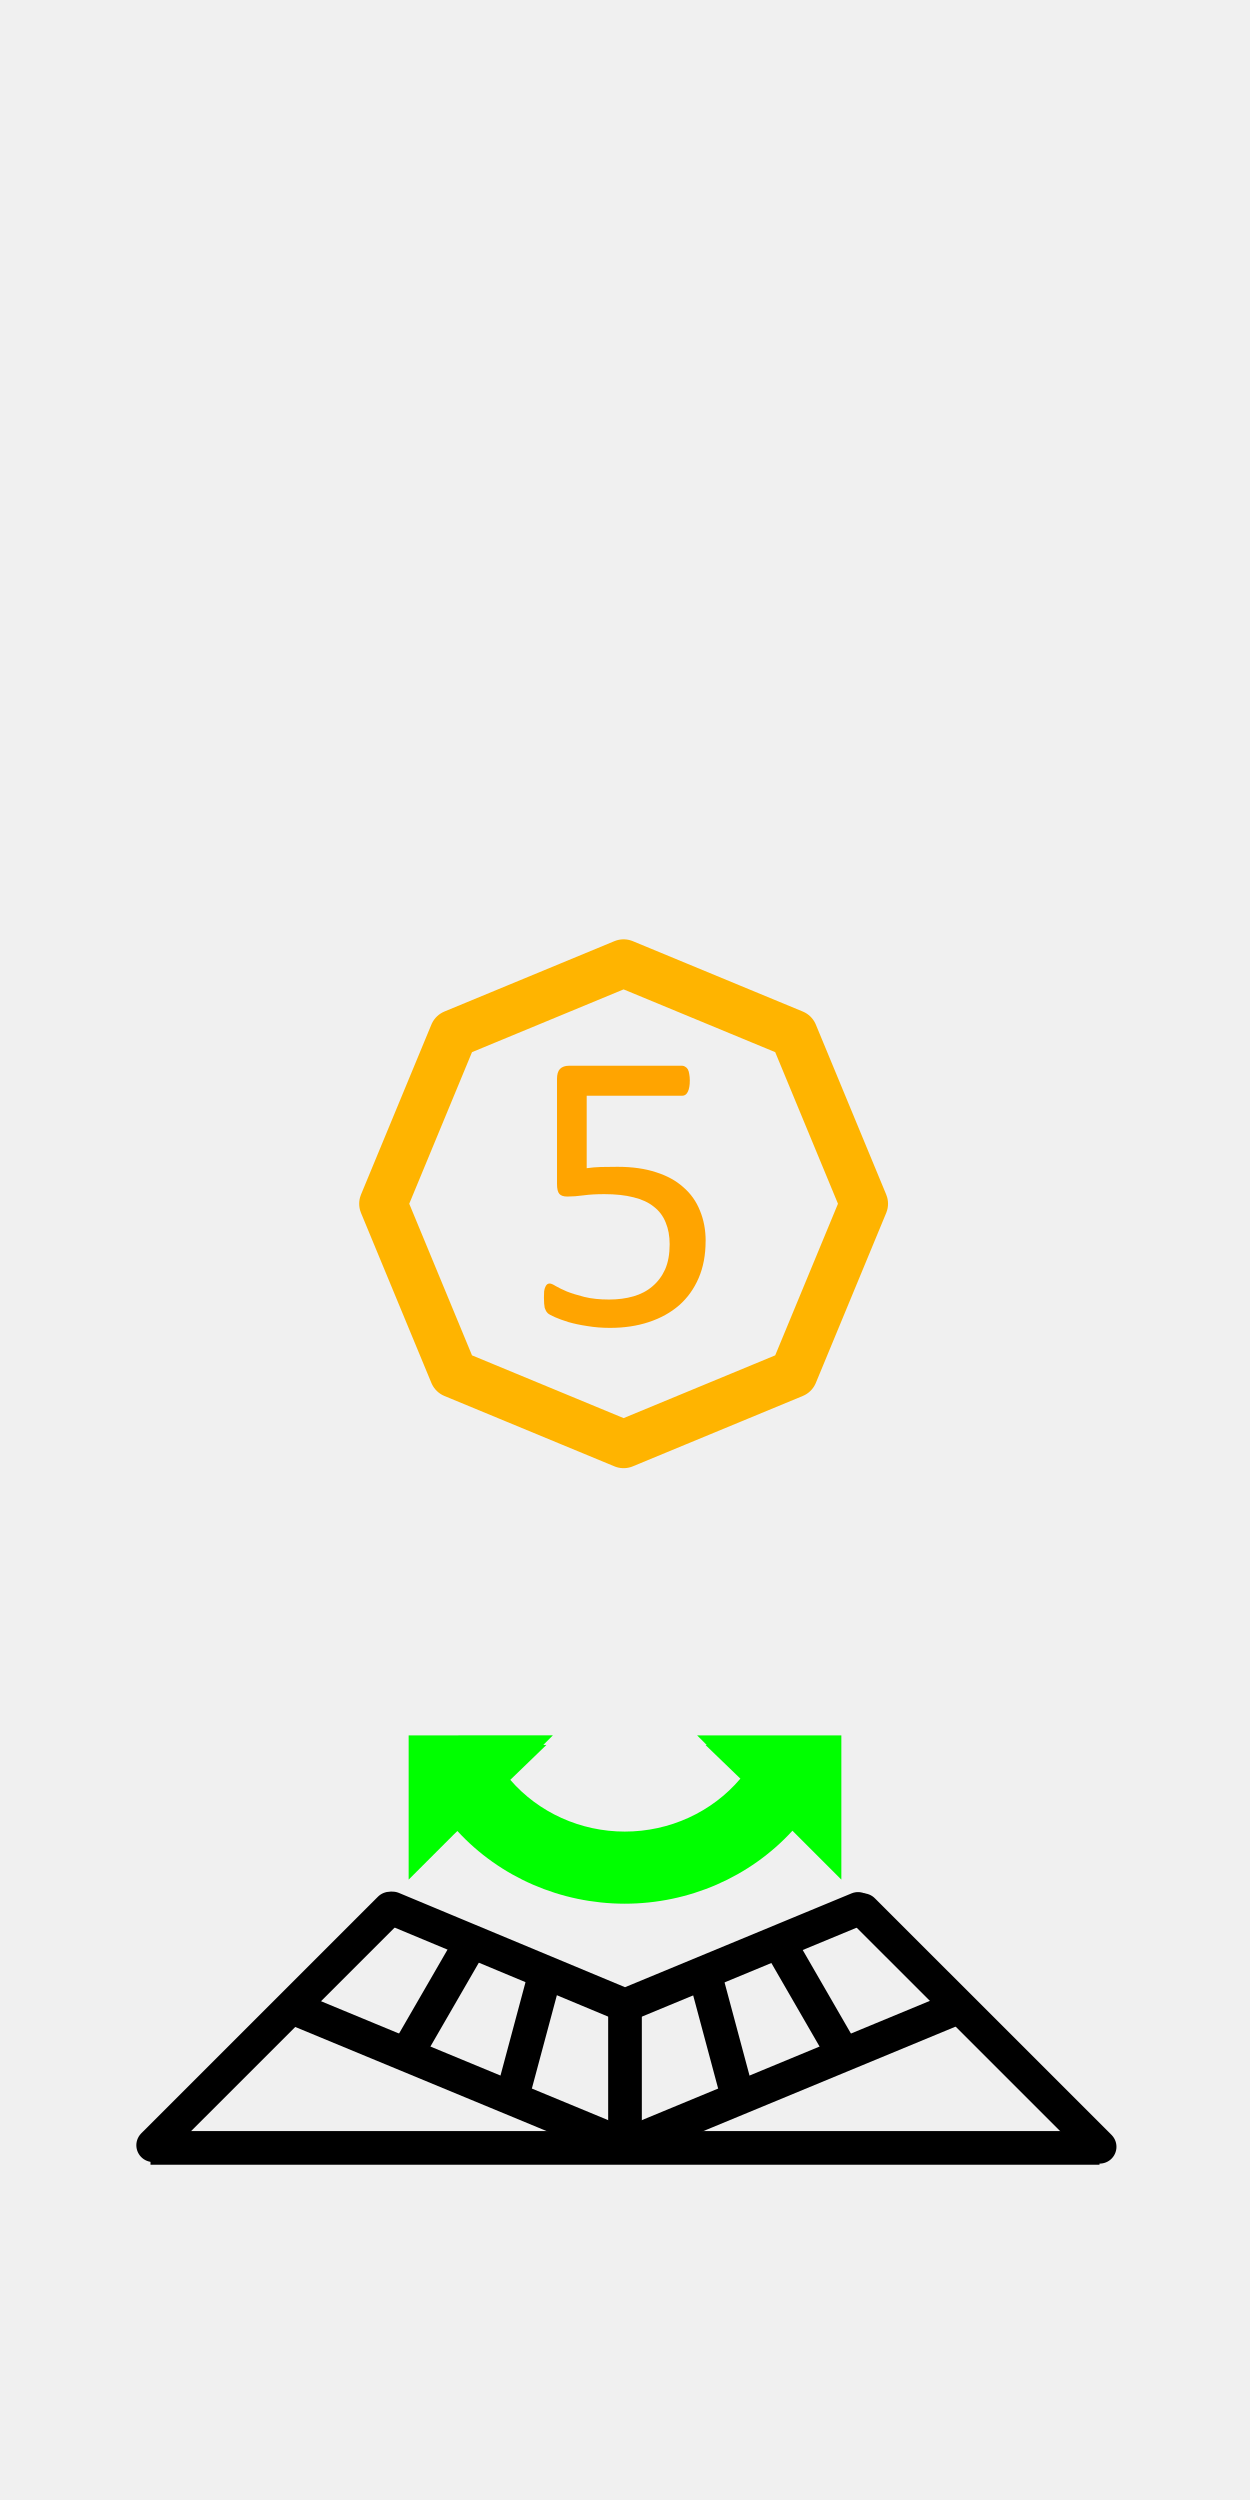
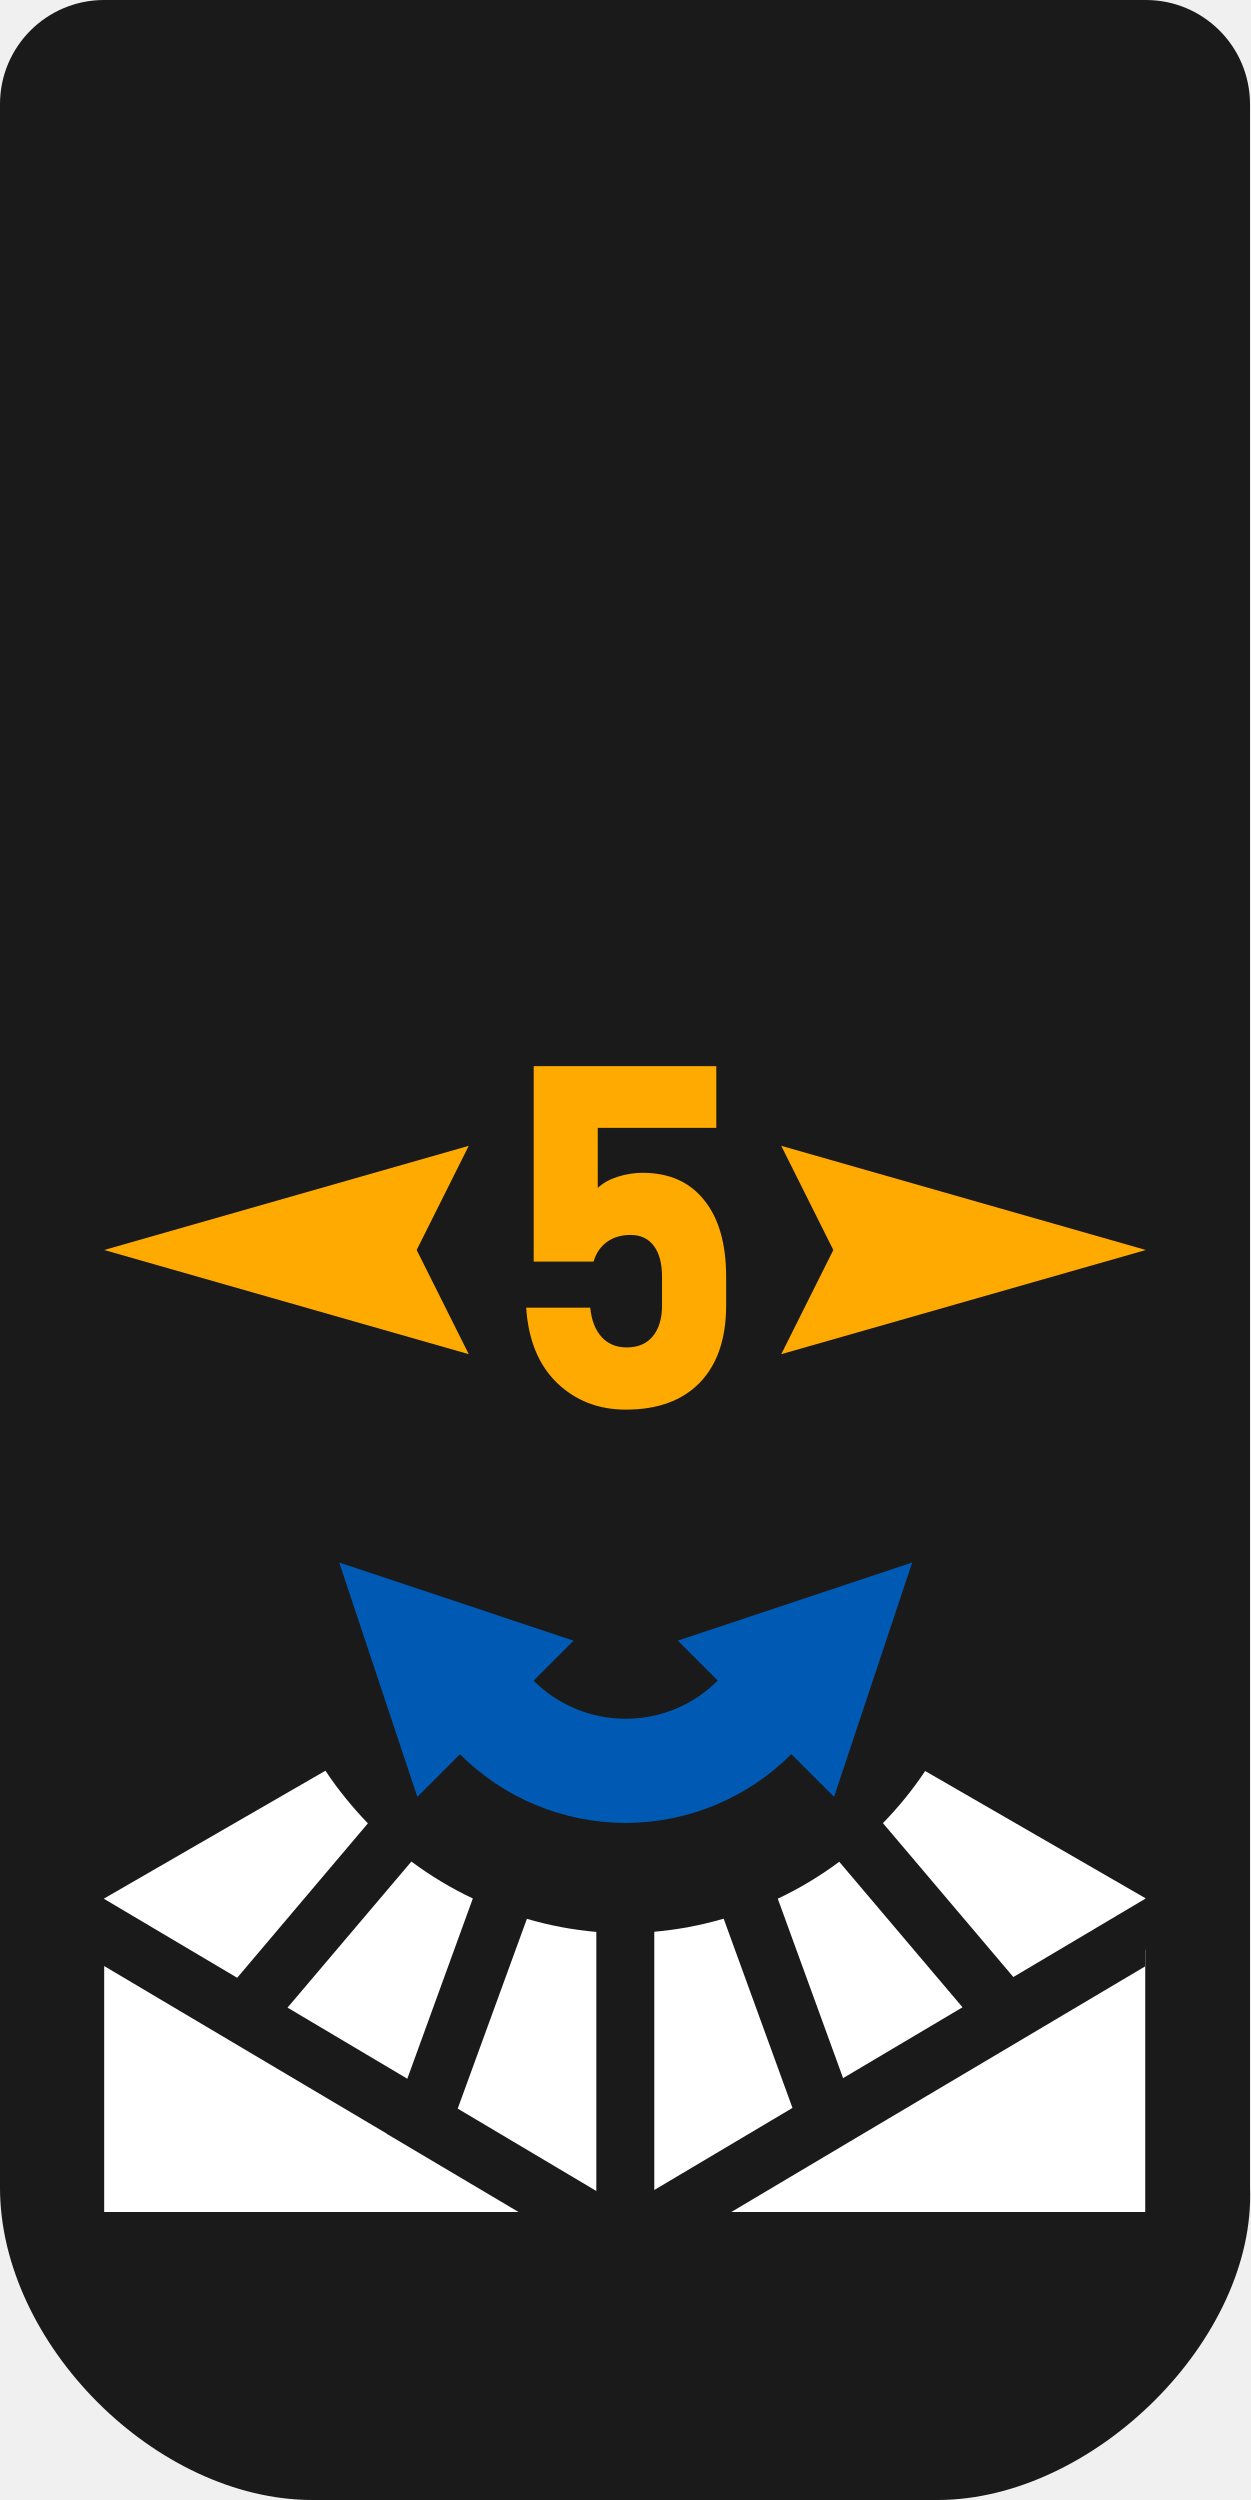
- <svg xmlns="http://www.w3.org/2000/svg" xmlns:ns1="http://www.openswatchbook.org/uri/2009/osb" width="26mm" height="52mm" viewBox="0 0 26 52" version="1.1" id="svg8">
-   <defs id="defs2">
-     <linearGradient id="linearGradient2823" ns1:paint="solid">
-       <stop style="stop-color:#000000;stop-opacity:1;" offset="0" id="stop2821" />
-     </linearGradient>
-     <linearGradient id="linearGradient841" ns1:paint="solid">
-       <stop style="stop-color:#000000;stop-opacity:1;" offset="0" id="stop839" />
-     </linearGradient>
-   </defs>
-   <g id="layer1" style="display:inline">
-     <g id="g115" style="display:inline;stroke-width:1.4;stroke-miterlimit:4;stroke-dasharray:none" transform="matrix(0.5001316,0,0,0.4997508,1.997105,16.82766)">
-       <path id="path2921" style="fill:none;fill-opacity:1;stroke:#000000;stroke-width:1.4;stroke-linejoin:round;stroke-miterlimit:4;stroke-dasharray:none;stroke-opacity:1" d="M 8.194,49.896 22,55.618 35.806,49.896" />
-       <path id="path1093" style="fill:none;stroke:#000000;stroke-width:1.4;stroke-linejoin:round;stroke-miterlimit:4;stroke-dasharray:none;stroke-opacity:1" d="M 2.266,55.725 H 41.734" />
-       <path id="path2933" style="fill:none;stroke:#000000;stroke-width:1.4;stroke-linecap:butt;stroke-linejoin:round;stroke-miterlimit:4;stroke-dasharray:none;stroke-opacity:1" d="m 22,49.795 v 5.936" />
-       <path id="path39" style="fill:none;stroke:#000000;stroke-width:1.4;stroke-linecap:round;stroke-linejoin:round;stroke-miterlimit:4;stroke-dasharray:none" d="m 31.691,45.778 v 0 l -9.691,4.017 -9.671,-4.036" />
-       <path id="path1076" style="fill:none;stroke:#000000;stroke-width:1.4;stroke-linecap:butt;stroke-linejoin:round;stroke-miterlimit:4;stroke-dasharray:none;stroke-opacity:1" d="m 18.695,48.425 -1.404,5.242" />
-       <path id="path1129" style="fill:none;stroke:#000000;stroke-width:1.4;stroke-linecap:butt;stroke-linejoin:round;stroke-miterlimit:4;stroke-dasharray:none;stroke-opacity:1" d="m 15.614,47.148 -2.712,4.699" />
-       <path id="path1161" style="fill:none;stroke:#000000;stroke-width:1.4;stroke-linecap:butt;stroke-linejoin:round;stroke-miterlimit:4;stroke-dasharray:none;stroke-opacity:1" d="M 31.097,51.848 28.386,47.148" />
-       <path id="path1167" style="fill:none;stroke:#000000;stroke-width:1.4;stroke-linecap:butt;stroke-linejoin:round;stroke-miterlimit:4;stroke-dasharray:none;stroke-opacity:1" d="M 26.709,53.667 25.305,48.425" />
-       <path id="path1124" style="fill:none;stroke:#000000;stroke-width:1.4;stroke-linecap:round;stroke-linejoin:round;stroke-miterlimit:4;stroke-dasharray:none;stroke-opacity:1" d="m 31.895,45.829 9.844,9.85" />
-       <path id="path1126" style="fill:none;stroke:#000000;stroke-width:1.4;stroke-linecap:round;stroke-linejoin:round;stroke-miterlimit:4;stroke-dasharray:none;stroke-opacity:1" d="M 12.221,45.764 2.377,55.614" />
+ <svg xmlns="http://www.w3.org/2000/svg" width="24.003mm" height="48mm" viewBox="0 0 24.003 48" version="1.1" id="svg8" xml:space="preserve">
+   <defs id="defs2" />
+   <g id="layer1" style="display:inline" transform="translate(-75,-49)">
+     <path id="path3801" style="display:inline;fill:#1a1a1a;stroke:none;stroke-width:0.707;stroke-linejoin:round;paint-order:markers fill stroke" d="m 77,49 c -1.105,-2.18e-4 -2,0.895 -2,2 l -9.6e-5,40 c 0,3 3,6 6,6 h 12 c 3,0 6.117,-3.095 6,-6 l 1.83e-4,-40 C 99,49.895 98.105,49 97,49 Z" />
+     <path id="path3807" style="display:inline;fill:#005ab4;fill-opacity:1;stroke-width:1;stroke-linecap:round;stroke-linejoin:round;paint-order:markers fill stroke" d="m 81.513,79 1.5,4.5 0.818,-0.818 a 4.5,4.5 0 0 0 3.169,1.318 h 0.046 a 4.5,4.5 0 0 0 3.147,-1.32 l 0.821,0.82 1.5,-4.5 -4.5,1.5 0.767,0.767 a 2.5,2.5 0 0 1 -5.17e-4,0.001 2.5,2.5 0 0 1 -0.182,0.165 2.5,2.5 0 0 1 -0.197,0.146 2.5,2.5 0 0 1 -0.21,0.126 2.5,2.5 0 0 1 -0.222,0.105 2.5,2.5 0 0 1 -0.231,0.083 2.5,2.5 0 0 1 -0.238,0.059 2.5,2.5 0 0 1 -0.243,0.036 2.5,2.5 0 0 1 -0.245,0.012 2.5,2.5 0 0 1 -0.245,-0.012 2.5,2.5 0 0 1 -0.243,-0.036 2.5,2.5 0 0 1 -0.238,-0.059 2.5,2.5 0 0 1 -0.231,-0.083 2.5,2.5 0 0 1 -0.222,-0.105 2.5,2.5 0 0 1 -0.211,-0.126 2.5,2.5 0 0 1 -0.197,-0.146 2.5,2.5 0 0 1 -0.181,-0.164 l 0.768,-0.768 z" />
+     <g id="g3841" style="display:inline;fill:#ffffff;fill-opacity:1;stroke:none;stroke-opacity:1" transform="translate(75.0003,48.47083)">
+       <polygon points="7.15,20.03 0.02,15.8 0.02,27.85 20.32,27.85 13.88,24.03 13.88,24.02 " id="polygon3825" transform="matrix(0.3919263,0,0,0.3919263,1.99216,32.08485)" style="fill:#ffffff;fill-opacity:1;stroke:none;stroke-opacity:1" />
+       <polygon points="43.93,20.02 37.22,24 30.74,27.85 51.02,27.85 51.02,14.99 51.01,15 51.01,15.82 " id="polygon3827" transform="matrix(0.3919263,0,0,0.3919263,1.99216,32.08485)" style="fill:#ffffff;fill-opacity:1;stroke:none;stroke-opacity:1" />
+       <path d="m 16.113,36.275 c -0.368,0.274 -0.764,0.513 -1.18,0.709 l 1.254,3.445 2.293,-1.36 c 0,0 -2.367,-2.794 -2.367,-2.794 z" id="path3829" style="fill:#ffffff;fill-opacity:1;stroke:none;stroke-width:0.392;stroke-opacity:1" />
+       <path d="M 7.898,36.271 5.519,39.077 h 0.004 l 2.297,1.364 1.258,-3.461 C 8.663,36.784 8.267,36.545 7.898,36.271 Z" id="path3831" style="fill:#ffffff;fill-opacity:1;stroke:none;stroke-width:0.392;stroke-opacity:1" />
+       <path d="m 12.562,37.619 v 0 4.958 l 2.653,-1.576 -1.321,-3.633 c -0.443,0.129 -0.886,0.212 -1.333,0.251 z" id="path3833" style="fill:#ffffff;fill-opacity:1;stroke:none;stroke-width:0.392;stroke-opacity:1" />
+       <path d="m 8.792,41.017 2.657,1.579 v -4.974 c -0.447,-0.039 -0.89,-0.121 -1.333,-0.251 l -1.329,3.645 v 0 z" id="path3835" style="fill:#ffffff;fill-opacity:1;stroke:none;stroke-width:0.392;stroke-opacity:1" />
+       <path d="m 4.555,38.501 2.508,-2.963 v 0 C 6.758,35.22 6.484,34.883 6.248,34.527 l -4.256,2.457 2.559,1.517 v 0 z" id="path3837" style="fill:#ffffff;fill-opacity:1;stroke:none;stroke-width:0.392;stroke-opacity:1" />
+       <path d="m 17.759,34.538 c -0.235,0.353 -0.506,0.686 -0.807,0.995 l 2.504,2.955 2.536,-1.505 v -0.008 l -4.229,-2.442 v 0 z" id="path3839" style="fill:#ffffff;fill-opacity:1;stroke:none;stroke-width:0.392;stroke-opacity:1" />
    </g>
-     <path id="path925" style="display:inline;opacity:1;fill:#00ff00;fill-opacity:1;stroke:#000000;stroke-width:0;stroke-linecap:round;stroke-linejoin:round;stroke-miterlimit:4;stroke-dasharray:none;stroke-dashoffset:37.795" d="m 8.5,36.096 v 3 l 0.936,-0.936 0.078,-0.075 a 4.657,4.498 0 0 0 3.481,1.512 4.657,4.498 0 0 0 3.488,-1.518 l 1.017,1.017 v -3 h -3 l 0.2,0.2 h -0.025 l 0.725,0.7 a 3.105,2.999 0 0 1 -2.404,1.101 3.105,2.999 0 0 1 -2.382,-1.076 l 0.751,-0.726 h -0.065 l 0.2,-0.2 z" />
-     <g aria-label="5" transform="scale(0.9957693,1.004249)" id="text1123" style="font-style:normal;font-variant:normal;font-weight:normal;font-stretch:normal;font-size:8.467px;line-height:1.25;font-family:Calibri;-inkscape-font-specification:'Calibri, Normal';font-variant-ligatures:normal;font-variant-caps:normal;font-variant-numeric:normal;font-variant-east-asian:normal;text-align:center;letter-spacing:0px;text-anchor:middle;display:inline;fill:#ffa400;fill-opacity:1;stroke:#ffb400;stroke-width:0;stroke-miterlimit:4;stroke-dasharray:none;stroke-opacity:1;paint-order:normal">
-       <path d="m 14.739,25.705 q 0,0.43 -0.145,0.765 -0.145,0.335 -0.409,0.566 -0.265,0.227 -0.633,0.347 -0.364,0.12 -0.81,0.12 -0.248,0 -0.471,-0.037 -0.223,-0.033 -0.397,-0.083 -0.174,-0.054 -0.285,-0.103 -0.112,-0.05 -0.145,-0.079 -0.029,-0.029 -0.041,-0.054 -0.012,-0.025 -0.025,-0.058 -0.008,-0.037 -0.012,-0.091 -0.004,-0.054 -0.004,-0.128 0,-0.07 0.004,-0.124 0.008,-0.058 0.025,-0.091 0.017,-0.037 0.037,-0.054 0.025,-0.017 0.054,-0.017 0.041,0 0.128,0.054 0.087,0.05 0.232,0.112 0.149,0.058 0.364,0.112 0.219,0.054 0.517,0.054 0.277,0 0.508,-0.066 0.232,-0.066 0.397,-0.207 0.169,-0.141 0.265,-0.351 0.095,-0.215 0.095,-0.521 0,-0.256 -0.083,-0.451 -0.079,-0.198 -0.248,-0.327 -0.165,-0.132 -0.422,-0.194 -0.256,-0.066 -0.612,-0.066 -0.252,0 -0.434,0.025 -0.182,0.025 -0.339,0.025 -0.116,0 -0.165,-0.054 -0.05,-0.054 -0.05,-0.207 v -2.179 q 0,-0.136 0.062,-0.203 0.066,-0.066 0.186,-0.066 h 2.369 q 0.033,0 0.062,0.021 0.033,0.017 0.054,0.054 0.021,0.037 0.029,0.095 0.012,0.058 0.012,0.136 0,0.149 -0.041,0.232 -0.041,0.083 -0.116,0.083 h -1.997 v 1.501 q 0.145,-0.021 0.294,-0.025 0.153,-0.004 0.351,-0.004 0.459,0 0.802,0.112 0.343,0.107 0.571,0.31 0.232,0.198 0.347,0.484 0.12,0.285 0.12,0.633 z" style="font-style:normal;font-variant:normal;font-weight:normal;font-stretch:normal;font-size:8.467px;font-family:Calibri;-inkscape-font-specification:'Calibri, Normal';font-variant-ligatures:normal;font-variant-caps:normal;font-variant-numeric:normal;font-variant-east-asian:normal;text-align:center;text-anchor:middle;fill:#ffa400;fill-opacity:1;stroke:#ffb400;stroke-width:0;stroke-miterlimit:4;stroke-dasharray:none;stroke-opacity:1;paint-order:normal" id="path27" />
+     <g id="g3917" style="display:inline" transform="translate(75,48.47083)">
+       <path d="m 12.016,27.594 q -0.786,0 -1.32,-0.512 -0.53,-0.512 -0.593,-1.441 v -0.004 h 1.23 v 0.004 q 0.036,0.359 0.22,0.561 0.184,0.198 0.48,0.198 0.323,0 0.498,-0.211 0.18,-0.215 0.18,-0.597 v -0.548 q 0,-0.386 -0.157,-0.593 -0.157,-0.211 -0.449,-0.211 -0.265,0 -0.453,0.135 -0.184,0.135 -0.256,0.377 h -1.149 v -3.753 h 3.506 v 1.185 h -2.276 v 1.154 q 0.144,-0.139 0.382,-0.215 0.242,-0.076 0.476,-0.076 0.768,0 1.185,0.525 0.422,0.521 0.422,1.472 v 0.548 q 0,0.956 -0.503,1.481 -0.503,0.521 -1.423,0.521 z" style="font-weight:bold;font-size:7.056px;line-height:1.25;font-family:Bahnschrift;-inkscape-font-specification:'Bahnschrift Bold';letter-spacing:0px;word-spacing:0px;display:inline;fill:#ffaa00;fill-opacity:1;stroke-width:0.345" id="path3905" />
    </g>
-     <path id="path975" style="display:inline;opacity:1;fill:none;fill-opacity:1;stroke:#ffb400;stroke-width:1;stroke-linecap:round;stroke-linejoin:round;stroke-miterlimit:4;stroke-dasharray:none;stroke-dashoffset:37.795;stroke-opacity:1" d="m 12.971,20.038 3.536,1.464 1.464,3.536 -1.464,3.536 -3.536,1.464 -3.536,-1.464 -1.464,-3.536 1.464,-3.536 z" />
+     <path style="fill:#ffaa00;fill-opacity:1;stroke:#000000;stroke-width:0;stroke-linecap:round;stroke-linejoin:round;stroke-miterlimit:1.5;stroke-dasharray:none;paint-order:markers fill stroke" d="m 77,73 7,-2 -1,2 1,2 z" id="path34012" />
+     <path style="fill:#ffaa00;fill-opacity:1;stroke:#000000;stroke-width:0;stroke-linecap:round;stroke-linejoin:round;stroke-miterlimit:1.5;stroke-dasharray:none;paint-order:markers fill stroke" d="m 97,73 -7,-2 1,2 -1,2 z" id="path34014" />
  </g>
</svg>
